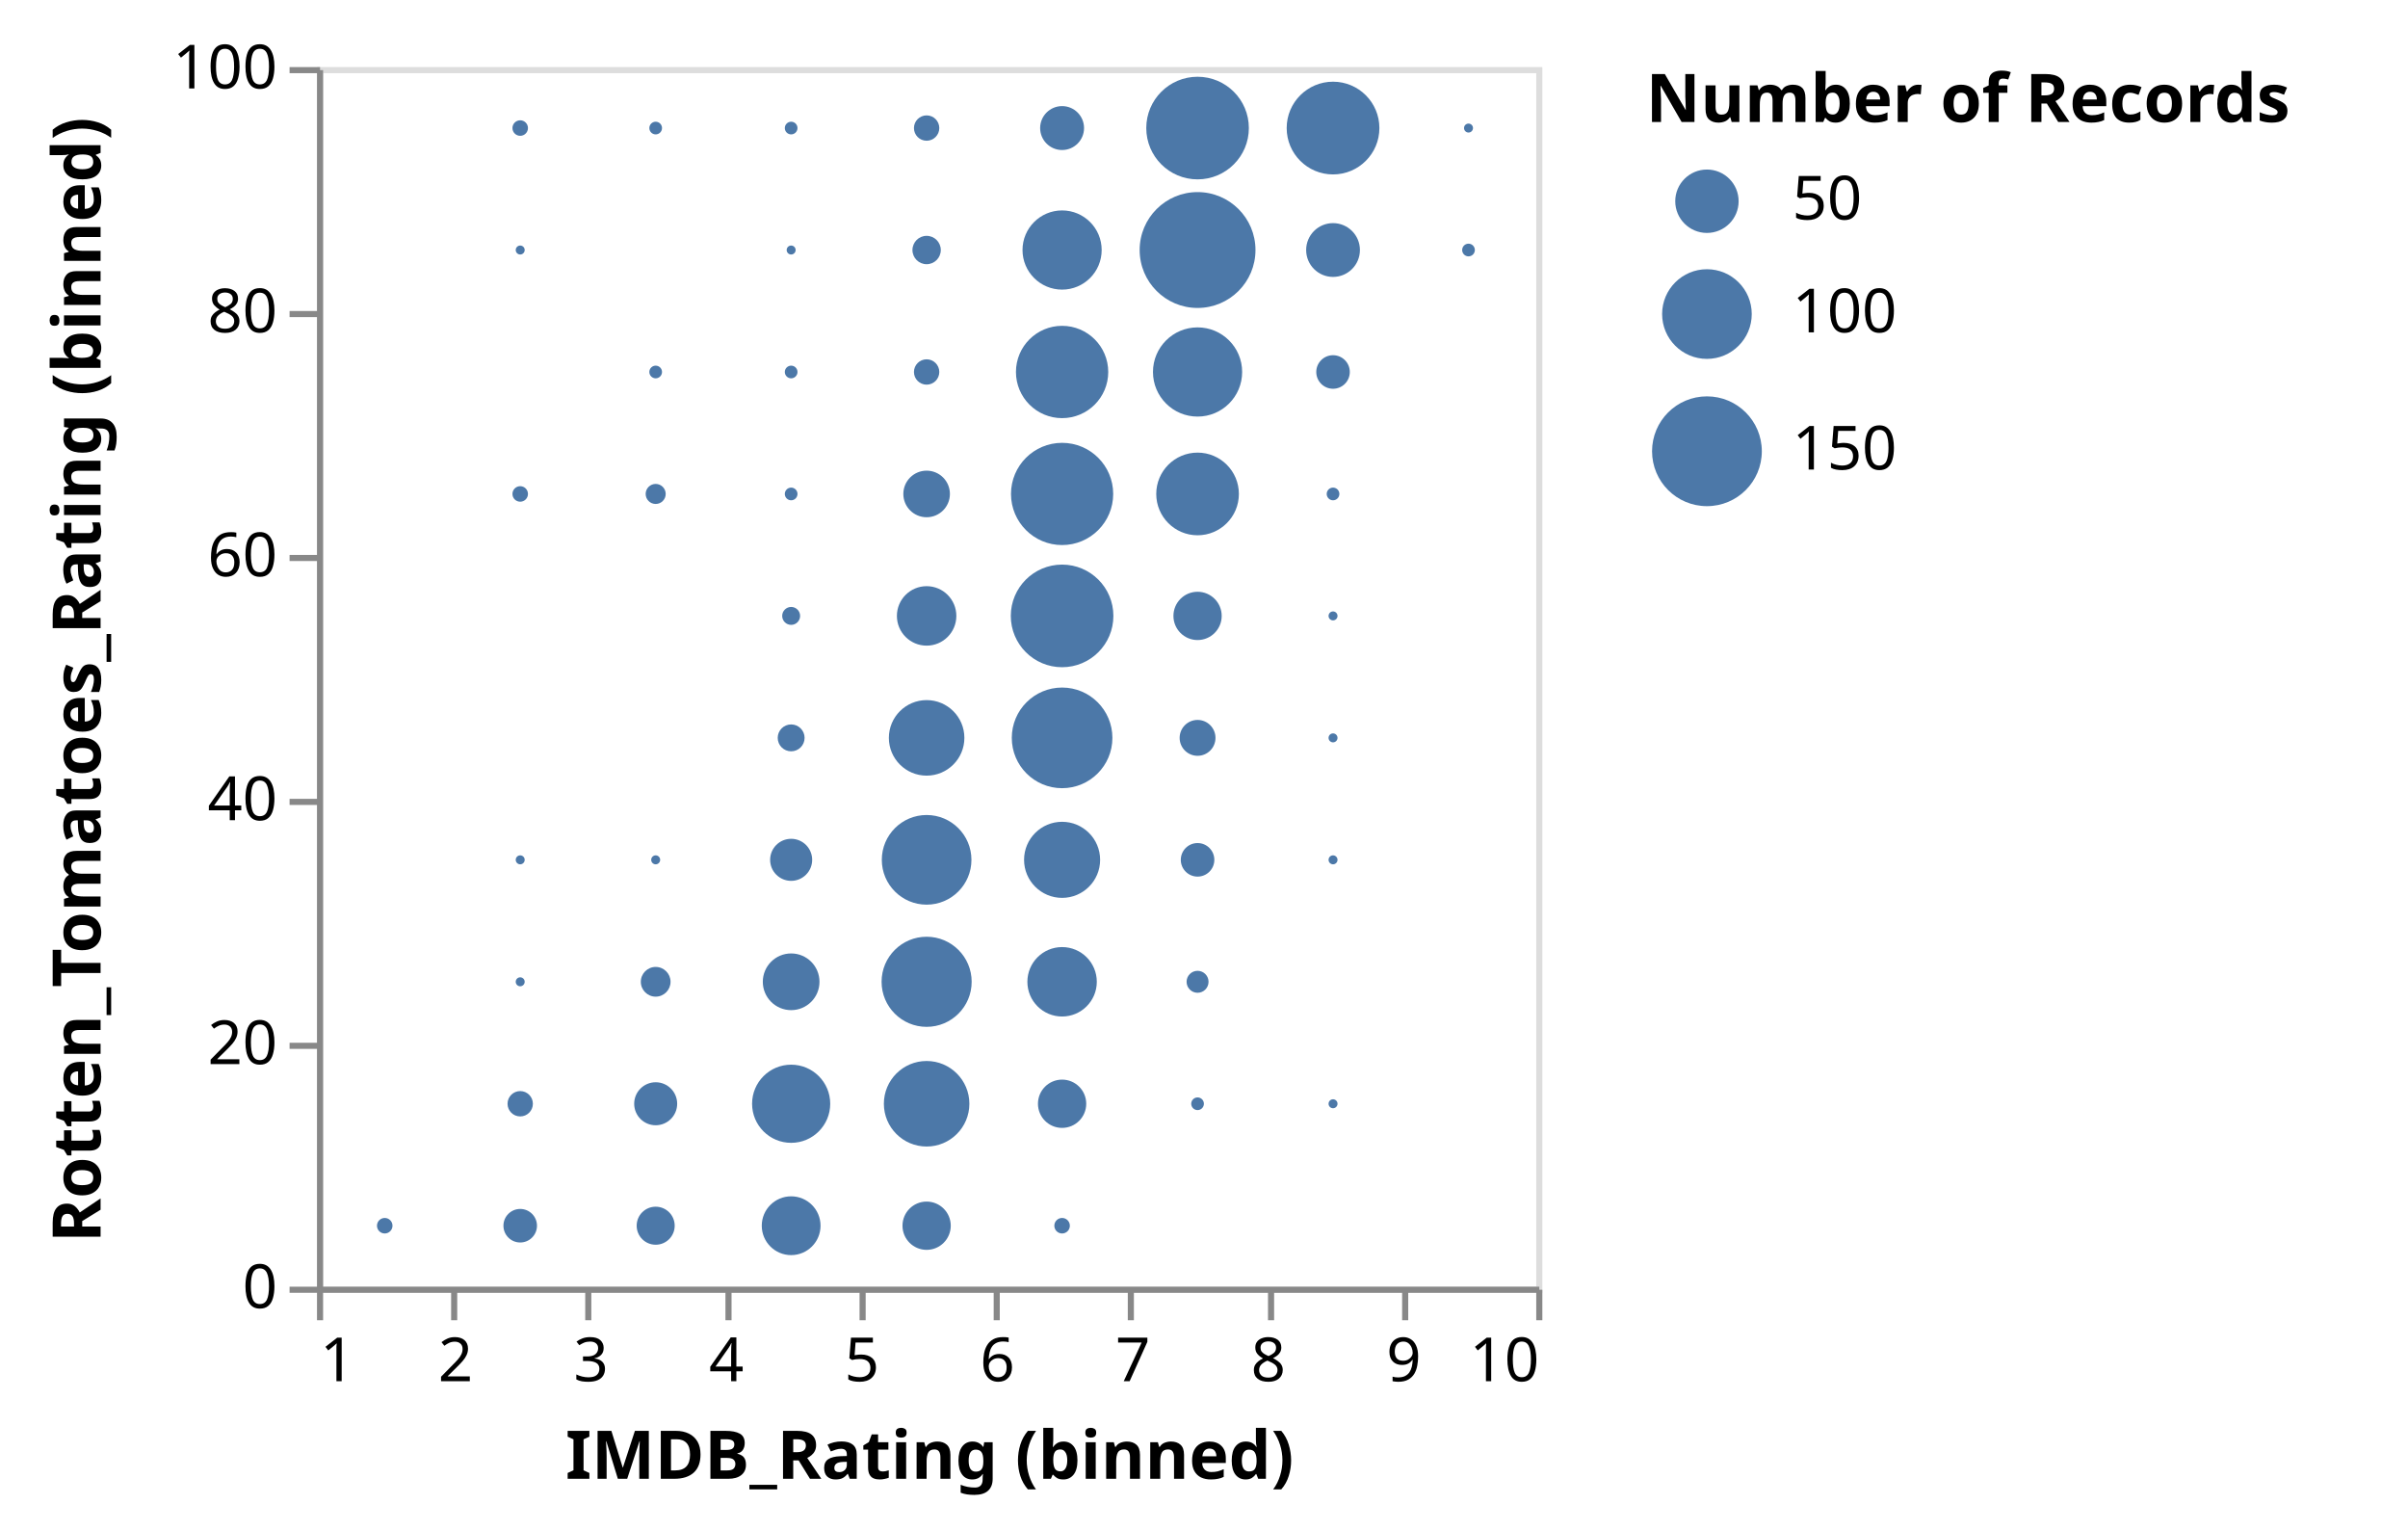
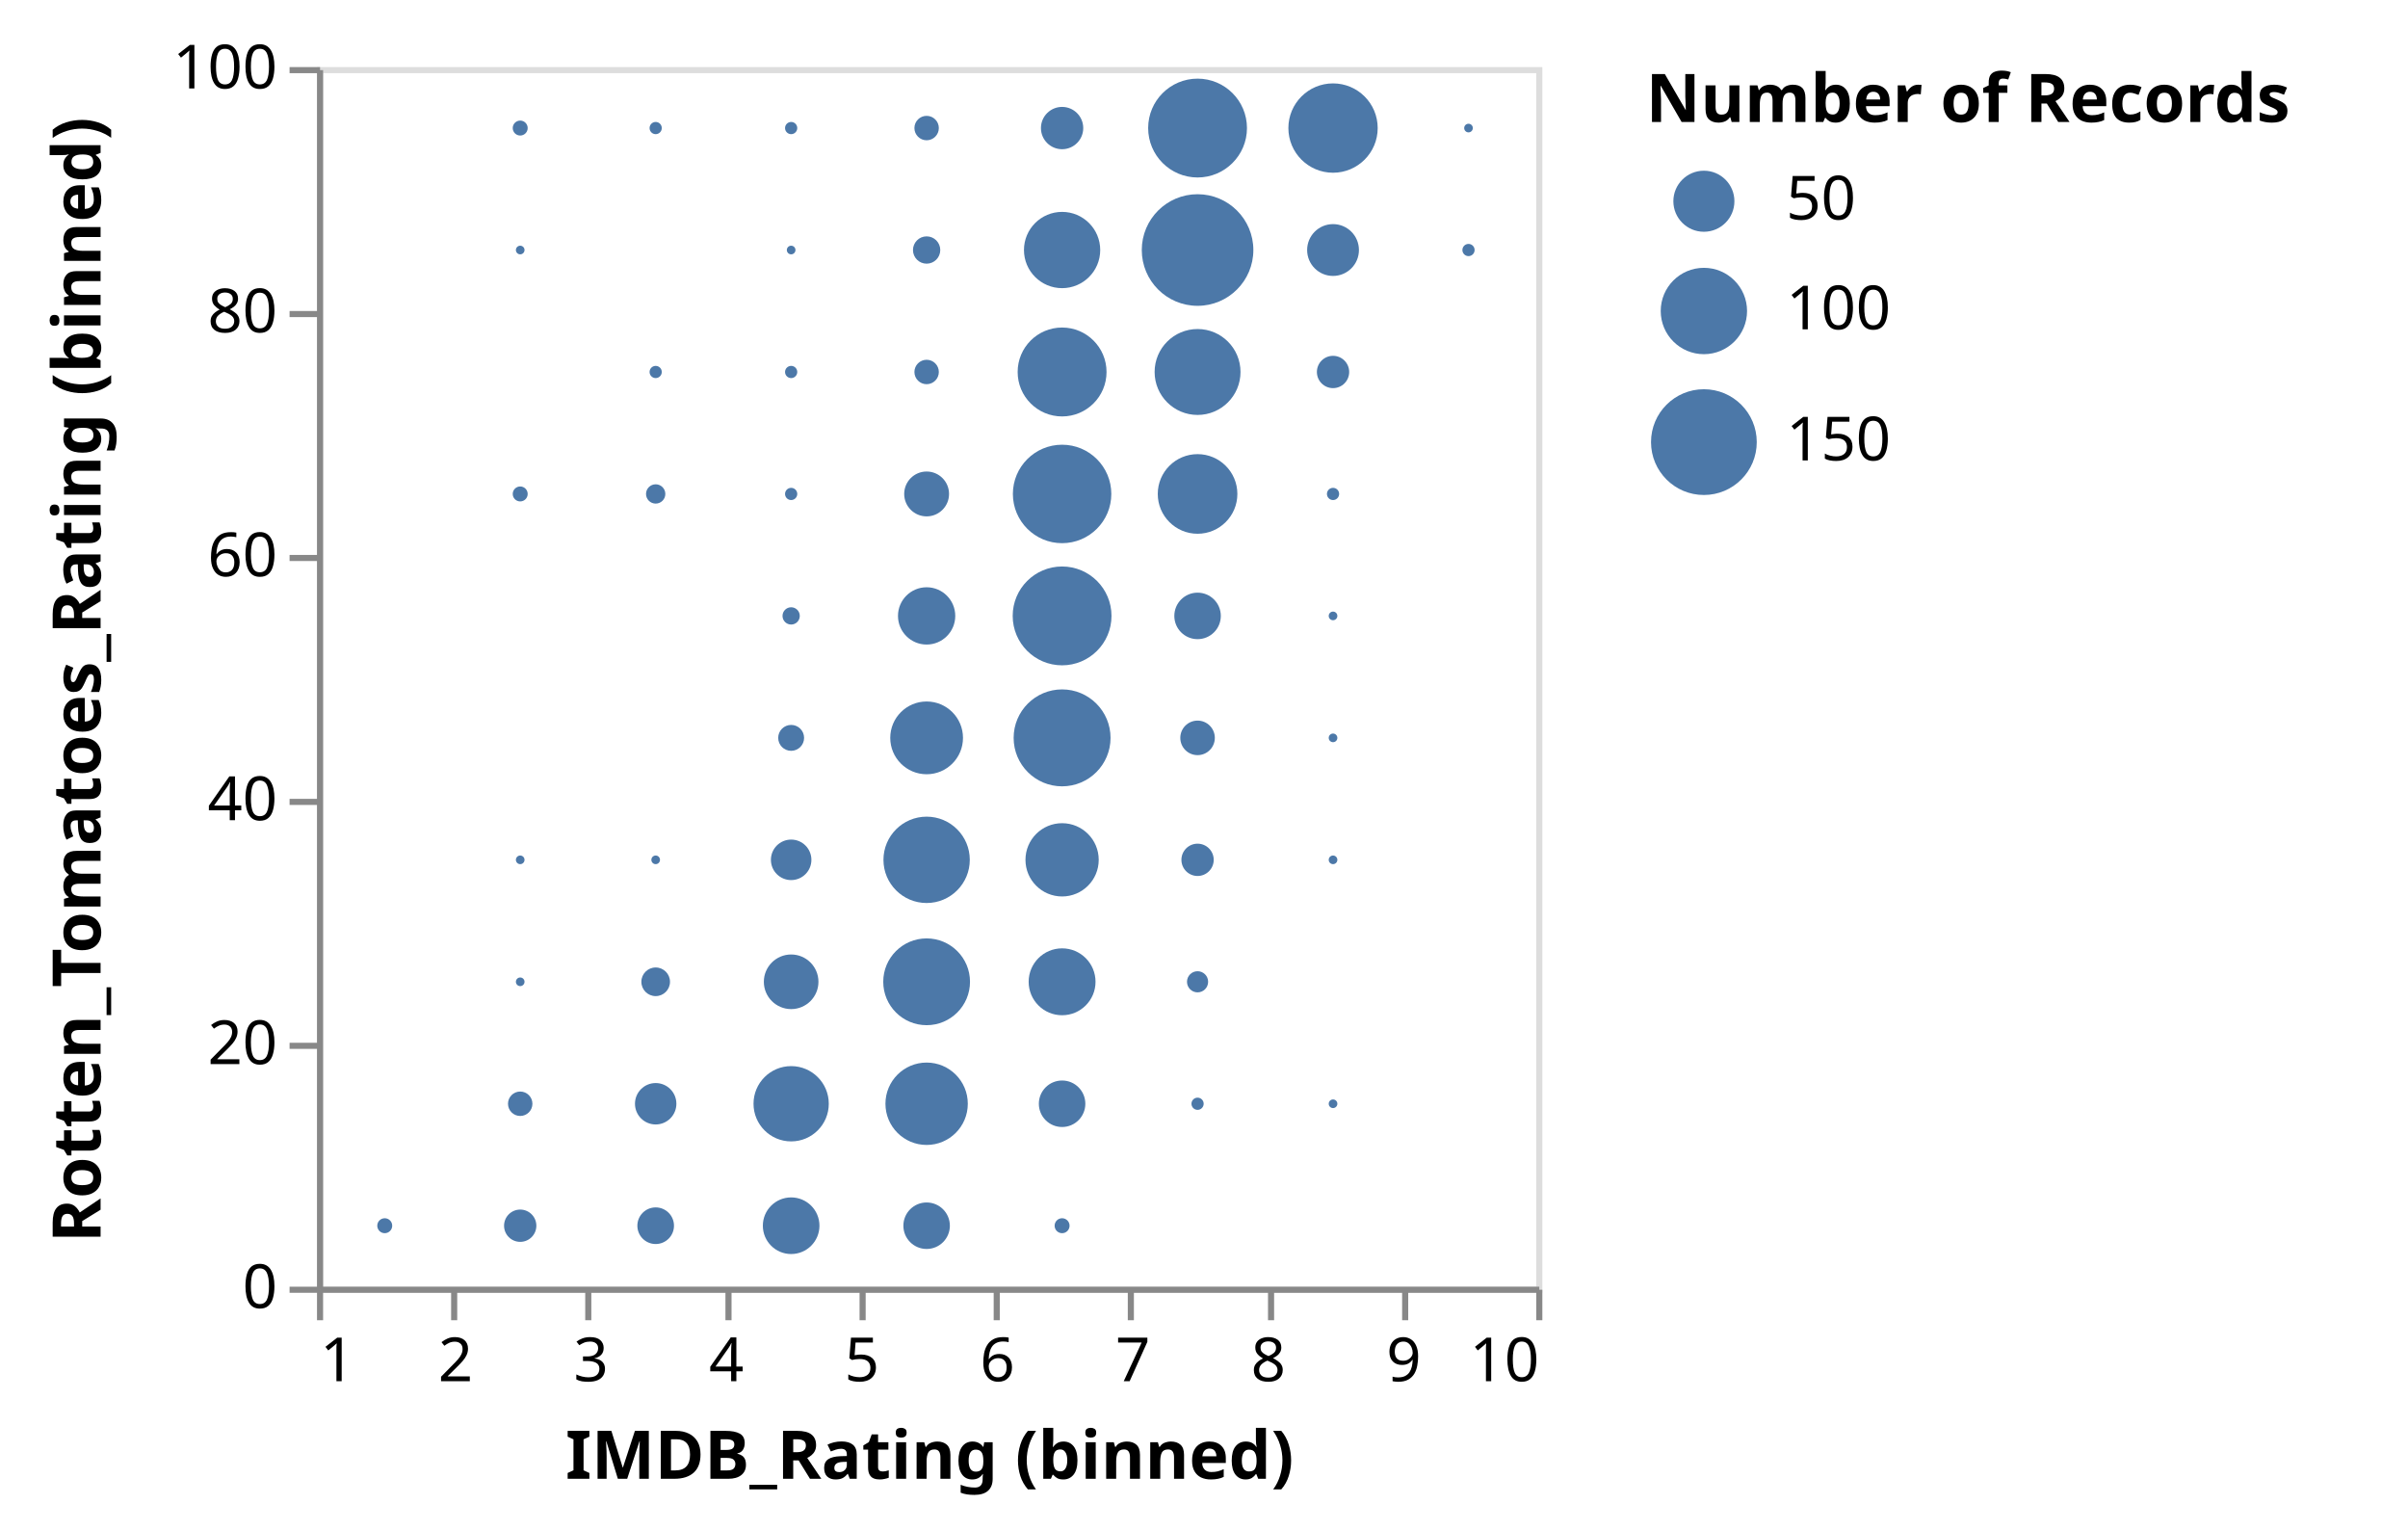
<svg xmlns="http://www.w3.org/2000/svg" class="marks" width="395" height="251" viewBox="0 0 395 251" version="1.1">
  <g transform="translate(52,11)">
    <g class="mark-group role-frame root">
      <g transform="translate(0,0)">
        <path class="background" d="M0.5,0.5h200v200h-200Z" style="fill: none; stroke: #ddd;" />
        <g>
          <g class="mark-symbol role-mark marks">
-             <path transform="translate(55.55556,70)" d="M1.644,0A1.644,1.644,0,1,1,-1.644,0A1.644,1.644,0,1,1,1.644,0" style="fill: #4c78a8; stroke-width: 2;" />
-             <path transform="translate(100,150)" d="M7.388,0A7.388,7.388,0,1,1,-7.388,0A7.388,7.388,0,1,1,7.388,0" style="fill: #4c78a8; stroke-width: 2;" />
-             <path transform="translate(144.4444,30)" d="M9.5,0A9.5,9.5,0,1,1,-9.5,0A9.5,9.5,0,1,1,9.5,0" style="fill: #4c78a8; stroke-width: 2;" />
-             <path transform="translate(166.6667,10)" d="M7.604,0A7.604,7.604,0,1,1,-7.604,0A7.604,7.604,0,1,1,7.604,0" style="fill: #4c78a8; stroke-width: 2;" />
-             <path transform="translate(122.2222,30)" d="M6.493,0A6.493,6.493,0,1,1,-6.493,0A6.493,6.493,0,1,1,6.493,0" style="fill: #4c78a8; stroke-width: 2;" />
-             <path transform="translate(33.33333,10)" d="M1.273,0A1.273,1.273,0,1,1,-1.273,0A1.273,1.273,0,1,1,1.273,0" style="fill: #4c78a8; stroke-width: 2;" />
-             <path transform="translate(144.4444,90)" d="M3.959,0A3.959,3.959,0,1,1,-3.959,0A3.959,3.959,0,1,1,3.959,0" style="fill: #4c78a8; stroke-width: 2;" />
-             <path transform="translate(100,130)" d="M7.351,0A7.351,7.351,0,1,1,-7.351,0A7.351,7.351,0,1,1,7.351,0" style="fill: #4c78a8; stroke-width: 2;" />
-             <path transform="translate(144.4444,50)" d="M7.314,0A7.314,7.314,0,1,1,-7.314,0A7.314,7.314,0,1,1,7.314,0" style="fill: #4c78a8; stroke-width: 2;" />
-             <path transform="translate(55.55556,170)" d="M3.526,0A3.526,3.526,0,1,1,-3.526,0A3.526,3.526,0,1,1,3.526,0" style="fill: #4c78a8; stroke-width: 2;" />
-             <path transform="translate(144.4444,10)" d="M8.414,0A8.414,8.414,0,1,1,-8.414,0A8.414,8.414,0,1,1,8.414,0" style="fill: #4c78a8; stroke-width: 2;" />
-             <path transform="translate(122.2222,170)" d="M3.959,0A3.959,3.959,0,1,1,-3.959,0A3.959,3.959,0,1,1,3.959,0" style="fill: #4c78a8; stroke-width: 2;" />
-             <path transform="translate(122.2222,90)" d="M8.414,0A8.414,8.414,0,1,1,-8.414,0A8.414,8.414,0,1,1,8.414,0" style="fill: #4c78a8; stroke-width: 2;" />
-             <path transform="translate(77.77778,170)" d="M6.409,0A6.409,6.409,0,1,1,-6.409,0A6.409,6.409,0,1,1,6.409,0" style="fill: #4c78a8; stroke-width: 2;" />
-             <path transform="translate(122.2222,110)" d="M8.252,0A8.252,8.252,0,1,1,-8.252,0A8.252,8.252,0,1,1,8.252,0" style="fill: #4c78a8; stroke-width: 2;" />
-             <path transform="translate(122.2222,150)" d="M5.694,0A5.694,5.694,0,1,1,-5.694,0A5.694,5.694,0,1,1,5.694,0" style="fill: #4c78a8; stroke-width: 2;" />
-             <path transform="translate(100,90)" d="M4.876,0A4.876,4.876,0,1,1,-4.876,0A4.876,4.876,0,1,1,4.876,0" style="fill: #4c78a8; stroke-width: 2;" />
-             <path transform="translate(55.55556,50)" d="M1.04,0A1.04,1.04,0,1,1,-1.04,0A1.04,1.04,0,1,1,1.04,0" style="fill: #4c78a8; stroke-width: 2;" />
-             <path transform="translate(122.2222,10)" d="M3.601,0A3.601,3.601,0,1,1,-3.601,0A3.601,3.601,0,1,1,3.601,0" style="fill: #4c78a8; stroke-width: 2;" />
-             <path transform="translate(100,70)" d="M3.82,0A3.82,3.82,0,1,1,-3.82,0A3.82,3.82,0,1,1,3.82,0" style="fill: #4c78a8; stroke-width: 2;" />
-             <path transform="translate(100,50)" d="M2.079,0A2.079,2.079,0,1,1,-2.079,0A2.079,2.079,0,1,1,2.079,0" style="fill: #4c78a8; stroke-width: 2;" />
-             <path transform="translate(122.2222,70)" d="M8.382,0A8.382,8.382,0,1,1,-8.382,0A8.382,8.382,0,1,1,8.382,0" style="fill: #4c78a8; stroke-width: 2;" />
-             <path transform="translate(144.4444,70)" d="M6.778,0A6.778,6.778,0,1,1,-6.778,0A6.778,6.778,0,1,1,6.778,0" style="fill: #4c78a8; stroke-width: 2;" />
-             <path transform="translate(122.2222,130)" d="M6.238,0A6.238,6.238,0,1,1,-6.238,0A6.238,6.238,0,1,1,6.238,0" style="fill: #4c78a8; stroke-width: 2;" />
-             <path transform="translate(100,30)" d="M2.325,0A2.325,2.325,0,1,1,-2.325,0A2.325,2.325,0,1,1,2.325,0" style="fill: #4c78a8; stroke-width: 2;" />
-             <path transform="translate(55.55556,10)" d="M1.04,0A1.04,1.04,0,1,1,-1.04,0A1.04,1.04,0,1,1,1.04,0" style="fill: #4c78a8; stroke-width: 2;" />
-             <path transform="translate(55.55556,150)" d="M2.438,0A2.438,2.438,0,1,1,-2.438,0A2.438,2.438,0,1,1,2.438,0" style="fill: #4c78a8; stroke-width: 2;" />
-             <path transform="translate(77.77778,110)" d="M2.205,0A2.205,2.205,0,1,1,-2.205,0A2.205,2.205,0,1,1,2.205,0" style="fill: #4c78a8; stroke-width: 2;" />
-             <path transform="translate(100,170)" d="M7.013,0A7.013,7.013,0,1,1,-7.013,0A7.013,7.013,0,1,1,7.013,0" style="fill: #4c78a8; stroke-width: 2;" />
-             <path transform="translate(100,110)" d="M6.194,0A6.194,6.194,0,1,1,-6.194,0A6.194,6.194,0,1,1,6.194,0" style="fill: #4c78a8; stroke-width: 2;" />
-             <path transform="translate(77.77778,90)" d="M1.47,0A1.47,1.47,0,1,1,-1.47,0A1.47,1.47,0,1,1,1.47,0" style="fill: #4c78a8; stroke-width: 2;" />
-             <path transform="translate(166.6667,50)" d="M2.751,0A2.751,2.751,0,1,1,-2.751,0A2.751,2.751,0,1,1,2.751,0" style="fill: #4c78a8; stroke-width: 2;" />
-             <path transform="translate(122.2222,50)" d="M7.569,0A7.569,7.569,0,1,1,-7.569,0A7.569,7.569,0,1,1,7.569,0" style="fill: #4c78a8; stroke-width: 2;" />
-             <path transform="translate(166.6667,130)" d="M0.735,0A0.735,0.735,0,1,1,-0.735,0A0.735,0.735,0,1,1,0.735,0" style="fill: #4c78a8; stroke-width: 2;" />
-             <path transform="translate(166.6667,30)" d="M4.411,0A4.411,4.411,0,1,1,-4.411,0A4.411,4.411,0,1,1,4.411,0" style="fill: #4c78a8; stroke-width: 2;" />
-             <path transform="translate(77.77778,50)" d="M1.04,0A1.04,1.04,0,1,1,-1.04,0A1.04,1.04,0,1,1,1.04,0" style="fill: #4c78a8; stroke-width: 2;" />
-             <path transform="translate(100,10)" d="M2.079,0A2.079,2.079,0,1,1,-2.079,0A2.079,2.079,0,1,1,2.079,0" style="fill: #4c78a8; stroke-width: 2;" />
-             <path transform="translate(77.77778,150)" d="M4.649,0A4.649,4.649,0,1,1,-4.649,0A4.649,4.649,0,1,1,4.649,0" style="fill: #4c78a8; stroke-width: 2;" />
-             <path transform="translate(77.77778,190)" d="M4.821,0A4.821,4.821,0,1,1,-4.821,0A4.821,4.821,0,1,1,4.821,0" style="fill: #4c78a8; stroke-width: 2;" />
-             <path transform="translate(100,190)" d="M3.959,0A3.959,3.959,0,1,1,-3.959,0A3.959,3.959,0,1,1,3.959,0" style="fill: #4c78a8; stroke-width: 2;" />
-             <path transform="translate(188.8889,10)" d="M0.735,0A0.735,0.735,0,1,1,-0.735,0A0.735,0.735,0,1,1,0.735,0" style="fill: #4c78a8; stroke-width: 2;" />
-             <path transform="translate(77.77778,130)" d="M3.448,0A3.448,3.448,0,1,1,-3.448,0A3.448,3.448,0,1,1,3.448,0" style="fill: #4c78a8; stroke-width: 2;" />
-             <path transform="translate(144.4444,110)" d="M2.941,0A2.941,2.941,0,1,1,-2.941,0A2.941,2.941,0,1,1,2.941,0" style="fill: #4c78a8; stroke-width: 2;" />
-             <path transform="translate(55.55556,190)" d="M3.119,0A3.119,3.119,0,1,1,-3.119,0A3.119,3.119,0,1,1,3.119,0" style="fill: #4c78a8; stroke-width: 2;" />
-             <path transform="translate(33.33333,170)" d="M2.079,0A2.079,2.079,0,1,1,-2.079,0A2.079,2.079,0,1,1,2.079,0" style="fill: #4c78a8; stroke-width: 2;" />
-             <path transform="translate(188.8889,30)" d="M1.04,0A1.04,1.04,0,1,1,-1.04,0A1.04,1.04,0,1,1,1.04,0" style="fill: #4c78a8; stroke-width: 2;" />
-             <path transform="translate(77.77778,10)" d="M1.04,0A1.04,1.04,0,1,1,-1.04,0A1.04,1.04,0,1,1,1.04,0" style="fill: #4c78a8; stroke-width: 2;" />
-             <path transform="translate(33.33333,70)" d="M1.273,0A1.273,1.273,0,1,1,-1.273,0A1.273,1.273,0,1,1,1.273,0" style="fill: #4c78a8; stroke-width: 2;" />
-             <path transform="translate(144.4444,150)" d="M1.801,0A1.801,1.801,0,1,1,-1.801,0A1.801,1.801,0,1,1,1.801,0" style="fill: #4c78a8; stroke-width: 2;" />
-             <path transform="translate(166.6667,170)" d="M0.735,0A0.735,0.735,0,1,1,-0.735,0A0.735,0.735,0,1,1,0.735,0" style="fill: #4c78a8; stroke-width: 2;" />
-             <path transform="translate(33.33333,190)" d="M2.751,0A2.751,2.751,0,1,1,-2.751,0A2.751,2.751,0,1,1,2.751,0" style="fill: #4c78a8; stroke-width: 2;" />
-             <path transform="translate(77.77778,70)" d="M1.04,0A1.04,1.04,0,1,1,-1.04,0A1.04,1.04,0,1,1,1.04,0" style="fill: #4c78a8; stroke-width: 2;" />
-             <path transform="translate(144.4444,130)" d="M2.751,0A2.751,2.751,0,1,1,-2.751,0A2.751,2.751,0,1,1,2.751,0" style="fill: #4c78a8; stroke-width: 2;" />
-             <path transform="translate(166.6667,70)" d="M1.04,0A1.04,1.04,0,1,1,-1.04,0A1.04,1.04,0,1,1,1.04,0" style="fill: #4c78a8; stroke-width: 2;" />
-             <path transform="translate(144.4444,170)" d="M1.04,0A1.04,1.04,0,1,1,-1.04,0A1.04,1.04,0,1,1,1.04,0" style="fill: #4c78a8; stroke-width: 2;" />
-             <path transform="translate(11.11111,190)" d="M1.273,0A1.273,1.273,0,1,1,-1.273,0A1.273,1.273,0,1,1,1.273,0" style="fill: #4c78a8; stroke-width: 2;" />
-             <path transform="translate(122.2222,190)" d="M1.273,0A1.273,1.273,0,1,1,-1.273,0A1.273,1.273,0,1,1,1.273,0" style="fill: #4c78a8; stroke-width: 2;" />
-             <path transform="translate(77.77778,30)" d="M0.735,0A0.735,0.735,0,1,1,-0.735,0A0.735,0.735,0,1,1,0.735,0" style="fill: #4c78a8; stroke-width: 2;" />
-             <path transform="translate(166.6667,110)" d="M0.735,0A0.735,0.735,0,1,1,-0.735,0A0.735,0.735,0,1,1,0.735,0" style="fill: #4c78a8; stroke-width: 2;" />
-             <path transform="translate(55.55556,130)" d="M0.735,0A0.735,0.735,0,1,1,-0.735,0A0.735,0.735,0,1,1,0.735,0" style="fill: #4c78a8; stroke-width: 2;" />
-             <path transform="translate(166.6667,90)" d="M0.735,0A0.735,0.735,0,1,1,-0.735,0A0.735,0.735,0,1,1,0.735,0" style="fill: #4c78a8; stroke-width: 2;" />
-             <path transform="translate(33.33333,150)" d="M0.735,0A0.735,0.735,0,1,1,-0.735,0A0.735,0.735,0,1,1,0.735,0" style="fill: #4c78a8; stroke-width: 2;" />
-             <path transform="translate(33.33333,130)" d="M0.735,0A0.735,0.735,0,1,1,-0.735,0A0.735,0.735,0,1,1,0.735,0" style="fill: #4c78a8; stroke-width: 2;" />
-             <path transform="translate(33.33333,30)" d="M0.735,0A0.735,0.735,0,1,1,-0.735,0A0.735,0.735,0,1,1,0.735,0" style="fill: #4c78a8; stroke-width: 2;" />
+             <path transform="translate(55.55556,70)" d="M1.583,0A1.583,1.583,0,1,1,-1.583,0A1.583,1.583,0,1,1,1.583,0" style="fill: #4c78a8; stroke-width: 2;" />
+             <path transform="translate(100,150)" d="M7.116,0A7.116,7.116,0,1,1,-7.116,0A7.116,7.116,0,1,1,7.116,0" style="fill: #4c78a8; stroke-width: 2;" />
+             <path transform="translate(144.4444,30)" d="M9.151,0A9.151,9.151,0,1,1,-9.151,0A9.151,9.151,0,1,1,9.151,0" style="fill: #4c78a8; stroke-width: 2;" />
+             <path transform="translate(166.6667,10)" d="M7.325,0A7.325,7.325,0,1,1,-7.325,0A7.325,7.325,0,1,1,7.325,0" style="fill: #4c78a8; stroke-width: 2;" />
+             <path transform="translate(122.2222,30)" d="M6.254,0A6.254,6.254,0,1,1,-6.254,0A6.254,6.254,0,1,1,6.254,0" style="fill: #4c78a8; stroke-width: 2;" />
+             <path transform="translate(33.33333,10)" d="M1.226,0A1.226,1.226,0,1,1,-1.226,0A1.226,1.226,0,1,1,1.226,0" style="fill: #4c78a8; stroke-width: 2;" />
+             <path transform="translate(144.4444,90)" d="M3.813,0A3.813,3.813,0,1,1,-3.813,0A3.813,3.813,0,1,1,3.813,0" style="fill: #4c78a8; stroke-width: 2;" />
+             <path transform="translate(100,130)" d="M7.081,0A7.081,7.081,0,1,1,-7.081,0A7.081,7.081,0,1,1,7.081,0" style="fill: #4c78a8; stroke-width: 2;" />
+             <path transform="translate(144.4444,50)" d="M7.045,0A7.045,7.045,0,1,1,-7.045,0A7.045,7.045,0,1,1,7.045,0" style="fill: #4c78a8; stroke-width: 2;" />
+             <path transform="translate(55.55556,170)" d="M3.396,0A3.396,3.396,0,1,1,-3.396,0A3.396,3.396,0,1,1,3.396,0" style="fill: #4c78a8; stroke-width: 2;" />
+             <path transform="translate(144.4444,10)" d="M8.104,0A8.104,8.104,0,1,1,-8.104,0A8.104,8.104,0,1,1,8.104,0" style="fill: #4c78a8; stroke-width: 2;" />
+             <path transform="translate(122.2222,170)" d="M3.813,0A3.813,3.813,0,1,1,-3.813,0A3.813,3.813,0,1,1,3.813,0" style="fill: #4c78a8; stroke-width: 2;" />
+             <path transform="translate(122.2222,90)" d="M8.104,0A8.104,8.104,0,1,1,-8.104,0A8.104,8.104,0,1,1,8.104,0" style="fill: #4c78a8; stroke-width: 2;" />
+             <path transform="translate(77.77778,170)" d="M6.173,0A6.173,6.173,0,1,1,-6.173,0A6.173,6.173,0,1,1,6.173,0" style="fill: #4c78a8; stroke-width: 2;" />
+             <path transform="translate(122.2222,110)" d="M7.948,0A7.948,7.948,0,1,1,-7.948,0A7.948,7.948,0,1,1,7.948,0" style="fill: #4c78a8; stroke-width: 2;" />
+             <path transform="translate(122.2222,150)" d="M5.485,0A5.485,5.485,0,1,1,-5.485,0A5.485,5.485,0,1,1,5.485,0" style="fill: #4c78a8; stroke-width: 2;" />
+             <path transform="translate(100,90)" d="M4.697,0A4.697,4.697,0,1,1,-4.697,0A4.697,4.697,0,1,1,4.697,0" style="fill: #4c78a8; stroke-width: 2;" />
+             <path transform="translate(55.55556,50)" d="M1.001,0A1.001,1.001,0,1,1,-1.001,0A1.001,1.001,0,1,1,1.001,0" style="fill: #4c78a8; stroke-width: 2;" />
+             <path transform="translate(122.2222,10)" d="M3.469,0A3.469,3.469,0,1,1,-3.469,0A3.469,3.469,0,1,1,3.469,0" style="fill: #4c78a8; stroke-width: 2;" />
+             <path transform="translate(100,70)" d="M3.679,0A3.679,3.679,0,1,1,-3.679,0A3.679,3.679,0,1,1,3.679,0" style="fill: #4c78a8; stroke-width: 2;" />
+             <path transform="translate(100,50)" d="M2.003,0A2.003,2.003,0,1,1,-2.003,0A2.003,2.003,0,1,1,2.003,0" style="fill: #4c78a8; stroke-width: 2;" />
+             <path transform="translate(122.2222,70)" d="M8.073,0A8.073,8.073,0,1,1,-8.073,0A8.073,8.073,0,1,1,8.073,0" style="fill: #4c78a8; stroke-width: 2;" />
+             <path transform="translate(144.4444,70)" d="M6.528,0A6.528,6.528,0,1,1,-6.528,0A6.528,6.528,0,1,1,6.528,0" style="fill: #4c78a8; stroke-width: 2;" />
+             <path transform="translate(122.2222,130)" d="M6.008,0A6.008,6.008,0,1,1,-6.008,0A6.008,6.008,0,1,1,6.008,0" style="fill: #4c78a8; stroke-width: 2;" />
+             <path transform="translate(100,30)" d="M2.239,0A2.239,2.239,0,1,1,-2.239,0A2.239,2.239,0,1,1,2.239,0" style="fill: #4c78a8; stroke-width: 2;" />
+             <path transform="translate(55.55556,10)" d="M1.001,0A1.001,1.001,0,1,1,-1.001,0A1.001,1.001,0,1,1,1.001,0" style="fill: #4c78a8; stroke-width: 2;" />
+             <path transform="translate(55.55556,150)" d="M2.348,0A2.348,2.348,0,1,1,-2.348,0A2.348,2.348,0,1,1,2.348,0" style="fill: #4c78a8; stroke-width: 2;" />
+             <path transform="translate(77.77778,110)" d="M2.124,0A2.124,2.124,0,1,1,-2.124,0A2.124,2.124,0,1,1,2.124,0" style="fill: #4c78a8; stroke-width: 2;" />
+             <path transform="translate(100,170)" d="M6.755,0A6.755,6.755,0,1,1,-6.755,0A6.755,6.755,0,1,1,6.755,0" style="fill: #4c78a8; stroke-width: 2;" />
+             <path transform="translate(100,110)" d="M5.966,0A5.966,5.966,0,1,1,-5.966,0A5.966,5.966,0,1,1,5.966,0" style="fill: #4c78a8; stroke-width: 2;" />
+             <path transform="translate(77.77778,90)" d="M1.416,0A1.416,1.416,0,1,1,-1.416,0A1.416,1.416,0,1,1,1.416,0" style="fill: #4c78a8; stroke-width: 2;" />
+             <path transform="translate(166.6667,50)" d="M2.649,0A2.649,2.649,0,1,1,-2.649,0A2.649,2.649,0,1,1,2.649,0" style="fill: #4c78a8; stroke-width: 2;" />
+             <path transform="translate(122.2222,50)" d="M7.29,0A7.29,7.29,0,1,1,-7.29,0A7.29,7.29,0,1,1,7.29,0" style="fill: #4c78a8; stroke-width: 2;" />
+             <path transform="translate(166.6667,130)" d="M0.708,0A0.708,0.708,0,1,1,-0.708,0A0.708,0.708,0,1,1,0.708,0" style="fill: #4c78a8; stroke-width: 2;" />
+             <path transform="translate(166.6667,30)" d="M4.249,0A4.249,4.249,0,1,1,-4.249,0A4.249,4.249,0,1,1,4.249,0" style="fill: #4c78a8; stroke-width: 2;" />
+             <path transform="translate(77.77778,50)" d="M1.001,0A1.001,1.001,0,1,1,-1.001,0A1.001,1.001,0,1,1,1.001,0" style="fill: #4c78a8; stroke-width: 2;" />
+             <path transform="translate(100,10)" d="M2.003,0A2.003,2.003,0,1,1,-2.003,0A2.003,2.003,0,1,1,2.003,0" style="fill: #4c78a8; stroke-width: 2;" />
+             <path transform="translate(77.77778,150)" d="M4.478,0A4.478,4.478,0,1,1,-4.478,0A4.478,4.478,0,1,1,4.478,0" style="fill: #4c78a8; stroke-width: 2;" />
+             <path transform="translate(77.77778,190)" d="M4.643,0A4.643,4.643,0,1,1,-4.643,0A4.643,4.643,0,1,1,4.643,0" style="fill: #4c78a8; stroke-width: 2;" />
+             <path transform="translate(100,190)" d="M3.813,0A3.813,3.813,0,1,1,-3.813,0A3.813,3.813,0,1,1,3.813,0" style="fill: #4c78a8; stroke-width: 2;" />
+             <path transform="translate(188.8889,10)" d="M0.708,0A0.708,0.708,0,1,1,-0.708,0A0.708,0.708,0,1,1,0.708,0" style="fill: #4c78a8; stroke-width: 2;" />
+             <path transform="translate(77.77778,130)" d="M3.321,0A3.321,3.321,0,1,1,-3.321,0A3.321,3.321,0,1,1,3.321,0" style="fill: #4c78a8; stroke-width: 2;" />
+             <path transform="translate(144.4444,110)" d="M2.832,0A2.832,2.832,0,1,1,-2.832,0A2.832,2.832,0,1,1,2.832,0" style="fill: #4c78a8; stroke-width: 2;" />
+             <path transform="translate(55.55556,190)" d="M3.004,0A3.004,3.004,0,1,1,-3.004,0A3.004,3.004,0,1,1,3.004,0" style="fill: #4c78a8; stroke-width: 2;" />
+             <path transform="translate(33.33333,170)" d="M2.003,0A2.003,2.003,0,1,1,-2.003,0A2.003,2.003,0,1,1,2.003,0" style="fill: #4c78a8; stroke-width: 2;" />
+             <path transform="translate(188.8889,30)" d="M1.001,0A1.001,1.001,0,1,1,-1.001,0A1.001,1.001,0,1,1,1.001,0" style="fill: #4c78a8; stroke-width: 2;" />
+             <path transform="translate(77.77778,10)" d="M1.001,0A1.001,1.001,0,1,1,-1.001,0A1.001,1.001,0,1,1,1.001,0" style="fill: #4c78a8; stroke-width: 2;" />
+             <path transform="translate(33.33333,70)" d="M1.226,0A1.226,1.226,0,1,1,-1.226,0A1.226,1.226,0,1,1,1.226,0" style="fill: #4c78a8; stroke-width: 2;" />
+             <path transform="translate(144.4444,150)" d="M1.734,0A1.734,1.734,0,1,1,-1.734,0A1.734,1.734,0,1,1,1.734,0" style="fill: #4c78a8; stroke-width: 2;" />
+             <path transform="translate(166.6667,170)" d="M0.708,0A0.708,0.708,0,1,1,-0.708,0A0.708,0.708,0,1,1,0.708,0" style="fill: #4c78a8; stroke-width: 2;" />
+             <path transform="translate(33.33333,190)" d="M2.649,0A2.649,2.649,0,1,1,-2.649,0A2.649,2.649,0,1,1,2.649,0" style="fill: #4c78a8; stroke-width: 2;" />
+             <path transform="translate(77.77778,70)" d="M1.001,0A1.001,1.001,0,1,1,-1.001,0A1.001,1.001,0,1,1,1.001,0" style="fill: #4c78a8; stroke-width: 2;" />
+             <path transform="translate(144.4444,130)" d="M2.649,0A2.649,2.649,0,1,1,-2.649,0A2.649,2.649,0,1,1,2.649,0" style="fill: #4c78a8; stroke-width: 2;" />
+             <path transform="translate(166.6667,70)" d="M1.001,0A1.001,1.001,0,1,1,-1.001,0A1.001,1.001,0,1,1,1.001,0" style="fill: #4c78a8; stroke-width: 2;" />
+             <path transform="translate(144.4444,170)" d="M1.001,0A1.001,1.001,0,1,1,-1.001,0A1.001,1.001,0,1,1,1.001,0" style="fill: #4c78a8; stroke-width: 2;" />
+             <path transform="translate(11.11111,190)" d="M1.226,0A1.226,1.226,0,1,1,-1.226,0A1.226,1.226,0,1,1,1.226,0" style="fill: #4c78a8; stroke-width: 2;" />
+             <path transform="translate(122.2222,190)" d="M1.226,0A1.226,1.226,0,1,1,-1.226,0A1.226,1.226,0,1,1,1.226,0" style="fill: #4c78a8; stroke-width: 2;" />
+             <path transform="translate(77.77778,30)" d="M0.708,0A0.708,0.708,0,1,1,-0.708,0A0.708,0.708,0,1,1,0.708,0" style="fill: #4c78a8; stroke-width: 2;" />
+             <path transform="translate(166.6667,110)" d="M0.708,0A0.708,0.708,0,1,1,-0.708,0A0.708,0.708,0,1,1,0.708,0" style="fill: #4c78a8; stroke-width: 2;" />
+             <path transform="translate(55.55556,130)" d="M0.708,0A0.708,0.708,0,1,1,-0.708,0A0.708,0.708,0,1,1,0.708,0" style="fill: #4c78a8; stroke-width: 2;" />
+             <path transform="translate(166.6667,90)" d="M0.708,0A0.708,0.708,0,1,1,-0.708,0A0.708,0.708,0,1,1,0.708,0" style="fill: #4c78a8; stroke-width: 2;" />
+             <path transform="translate(33.33333,150)" d="M0.708,0A0.708,0.708,0,1,1,-0.708,0A0.708,0.708,0,1,1,0.708,0" style="fill: #4c78a8; stroke-width: 2;" />
+             <path transform="translate(33.33333,130)" d="M0.708,0A0.708,0.708,0,1,1,-0.708,0A0.708,0.708,0,1,1,0.708,0" style="fill: #4c78a8; stroke-width: 2;" />
+             <path transform="translate(33.33333,30)" d="M0.708,0A0.708,0.708,0,1,1,-0.708,0A0.708,0.708,0,1,1,0.708,0" style="fill: #4c78a8; stroke-width: 2;" />
          </g>
          <g class="mark-group role-legend">
            <g transform="translate(218,0)">
-               <path class="background" d="M0,0h120v74h-120Z" style="pointer-events: none; fill: none;" />
+               <path class="background" d="M0,0h120v72h-120Z" style="pointer-events: none; fill: none;" />
              <g>
                <g class="mark-group role-legend-entry">
                  <g transform="translate(0,16)">
                    <path class="background" d="M0,0h0v0h0Z" style="pointer-events: none; fill: none;" />
                    <g>
                      <g class="mark-group role-scope">
                        <g transform="translate(0,0)">
-                           <path class="background" d="M0,0h43v12.698h-43Z" style="pointer-events: none; fill: none; opacity: 1;" />
+                           <path class="background" d="M0,0h42v12.507h-42Z" style="pointer-events: none; fill: none; opacity: 1;" />
                          <g>
                            <g class="mark-symbol role-legend-symbol" style="pointer-events: none;">
-                               <path transform="translate(10,6)" d="M5.198,0A5.198,5.198,0,1,1,-5.198,0A5.198,5.198,0,1,1,5.198,0" style="fill: #4c78a8; stroke: none; stroke-width: 1.5; opacity: 1;" />
+                               <path transform="translate(9.5,6)" d="M5.007,0A5.007,5.007,0,1,1,-5.007,0A5.007,5.007,0,1,1,5.007,0" style="fill: #4c78a8; stroke: none; stroke-width: 1.5; opacity: 1;" />
                            </g>
                            <g class="mark-text role-legend-label" style="pointer-events: none;">
-                               <text text-anchor="start" transform="translate(24,9)" style="font-family: sans-serif; font-size: 10px; fill: #000; opacity: 1;">50</text>
+                               <text text-anchor="start" transform="translate(23,9)" style="font-family: sans-serif; font-size: 10px; fill: #000; opacity: 1;">50</text>
                            </g>
                          </g>
                        </g>
                        <g transform="translate(0,16)">
-                           <path class="background" d="M0,0h43v17.351h-43Z" style="pointer-events: none; fill: none; opacity: 1;" />
+                           <path class="background" d="M0,0h42v16.581h-42Z" style="pointer-events: none; fill: none; opacity: 1;" />
                          <g>
                            <g class="mark-symbol role-legend-symbol" style="pointer-events: none;">
-                               <path transform="translate(10,8.5)" d="M7.351,0A7.351,7.351,0,1,1,-7.351,0A7.351,7.351,0,1,1,7.351,0" style="fill: #4c78a8; stroke: none; stroke-width: 1.5; opacity: 1;" />
+                               <path transform="translate(9.5,8)" d="M7.081,0A7.081,7.081,0,1,1,-7.081,0A7.081,7.081,0,1,1,7.081,0" style="fill: #4c78a8; stroke: none; stroke-width: 1.5; opacity: 1;" />
                            </g>
                            <g class="mark-text role-legend-label" style="pointer-events: none;">
-                               <text text-anchor="start" transform="translate(24,11.5)" style="font-family: sans-serif; font-size: 10px; fill: #000; opacity: 1;">100</text>
+                               <text text-anchor="start" transform="translate(23,11)" style="font-family: sans-serif; font-size: 10px; fill: #000; opacity: 1;">100</text>
                            </g>
                          </g>
                        </g>
-                         <g transform="translate(0,37)">
-                           <path class="background" d="M0,0h43v20.503h-43Z" style="pointer-events: none; fill: none; opacity: 1;" />
+                         <g transform="translate(0,36)">
+                           <path class="background" d="M0,0h42v19.672h-42Z" style="pointer-events: none; fill: none; opacity: 1;" />
                          <g>
                            <g class="mark-symbol role-legend-symbol" style="pointer-events: none;">
-                               <path transform="translate(10,10)" d="M9.003,0A9.003,9.003,0,1,1,-9.003,0A9.003,9.003,0,1,1,9.003,0" style="fill: #4c78a8; stroke: none; stroke-width: 1.5; opacity: 1;" />
+                               <path transform="translate(9.5,9.5)" d="M8.672,0A8.672,8.672,0,1,1,-8.672,0A8.672,8.672,0,1,1,8.672,0" style="fill: #4c78a8; stroke: none; stroke-width: 1.5; opacity: 1;" />
                            </g>
                            <g class="mark-text role-legend-label" style="pointer-events: none;">
-                               <text text-anchor="start" transform="translate(24,13)" style="font-family: sans-serif; font-size: 10px; fill: #000; opacity: 1;">150</text>
+                               <text text-anchor="start" transform="translate(23,12.5)" style="font-family: sans-serif; font-size: 10px; fill: #000; opacity: 1;">150</text>
                            </g>
                          </g>
                        </g>
                      </g>
                    </g>
                  </g>
                </g>
                <g class="mark-text role-legend-title" style="pointer-events: none;">
                  <text text-anchor="start" transform="translate(0,9)" style="font-family: sans-serif; font-size: 11px; font-weight: bold; fill: #000; opacity: 1;">Number of Records</text>
                </g>
              </g>
            </g>
          </g>
          <g class="mark-group role-axis">
            <g transform="translate(0.5,200.5)">
              <path class="background" d="M0,0h0v0h0Z" style="pointer-events: none; fill: none;" />
              <g>
                <g class="mark-rule role-axis-tick" style="pointer-events: none;">
                  <line transform="translate(0,0)" x2="0" y2="5" style="fill: none; stroke: #888; stroke-width: 1; opacity: 1;" />
                  <line transform="translate(22,0)" x2="0" y2="5" style="fill: none; stroke: #888; stroke-width: 1; opacity: 1;" />
                  <line transform="translate(44,0)" x2="0" y2="5" style="fill: none; stroke: #888; stroke-width: 1; opacity: 1;" />
                  <line transform="translate(67,0)" x2="0" y2="5" style="fill: none; stroke: #888; stroke-width: 1; opacity: 1;" />
                  <line transform="translate(89,0)" x2="0" y2="5" style="fill: none; stroke: #888; stroke-width: 1; opacity: 1;" />
                  <line transform="translate(111,0)" x2="0" y2="5" style="fill: none; stroke: #888; stroke-width: 1; opacity: 1;" />
                  <line transform="translate(133,0)" x2="0" y2="5" style="fill: none; stroke: #888; stroke-width: 1; opacity: 1;" />
                  <line transform="translate(156,0)" x2="0" y2="5" style="fill: none; stroke: #888; stroke-width: 1; opacity: 1;" />
                  <line transform="translate(178,0)" x2="0" y2="5" style="fill: none; stroke: #888; stroke-width: 1; opacity: 1;" />
                  <line transform="translate(200,0)" x2="0" y2="5" style="fill: none; stroke: #888; stroke-width: 1; opacity: 1;" />
                </g>
                <g class="mark-text role-axis-label" style="pointer-events: none;">
                  <text text-anchor="start" transform="translate(0,15)" style="font-family: sans-serif; font-size: 10px; fill: #000; opacity: 1;">1</text>
                  <text text-anchor="middle" transform="translate(22.22222,15)" style="font-family: sans-serif; font-size: 10px; fill: #000; opacity: 1;">2</text>
                  <text text-anchor="middle" transform="translate(44.44444,15)" style="font-family: sans-serif; font-size: 10px; fill: #000; opacity: 1;">3</text>
                  <text text-anchor="middle" transform="translate(66.66667,15)" style="font-family: sans-serif; font-size: 10px; fill: #000; opacity: 1;">4</text>
                  <text text-anchor="middle" transform="translate(88.88889,15)" style="font-family: sans-serif; font-size: 10px; fill: #000; opacity: 1;">5</text>
                  <text text-anchor="middle" transform="translate(111.1111,15)" style="font-family: sans-serif; font-size: 10px; fill: #000; opacity: 1;">6</text>
                  <text text-anchor="middle" transform="translate(133.3333,15)" style="font-family: sans-serif; font-size: 10px; fill: #000; opacity: 1;">7</text>
                  <text text-anchor="middle" transform="translate(155.5556,15)" style="font-family: sans-serif; font-size: 10px; fill: #000; opacity: 1;">8</text>
                  <text text-anchor="middle" transform="translate(177.7778,15)" style="font-family: sans-serif; font-size: 10px; fill: #000; opacity: 1;">9</text>
                  <text text-anchor="end" transform="translate(200,15)" style="font-family: sans-serif; font-size: 10px; fill: #000; opacity: 1;">10</text>
                </g>
                <g class="mark-rule role-axis-domain" style="pointer-events: none;">
                  <line transform="translate(0,0)" x2="200" y2="0" style="fill: none; stroke: #888; stroke-width: 1; opacity: 1;" />
                </g>
                <g class="mark-text role-axis-title" style="pointer-events: none;">
                  <text text-anchor="middle" transform="translate(100,31)" style="font-family: sans-serif; font-size: 11px; font-weight: bold; fill: #000; opacity: 1;">IMDB_Rating (binned)</text>
                </g>
              </g>
            </g>
          </g>
          <g class="mark-group role-axis">
            <g transform="translate(0.5,0.5)">
              <path class="background" d="M0,0h0v0h0Z" style="pointer-events: none; fill: none;" />
              <g>
                <g class="mark-rule role-axis-tick" style="pointer-events: none;">
                  <line transform="translate(0,200)" x2="-5" y2="0" style="fill: none; stroke: #888; stroke-width: 1; opacity: 1;" />
                  <line transform="translate(0,160)" x2="-5" y2="0" style="fill: none; stroke: #888; stroke-width: 1; opacity: 1;" />
                  <line transform="translate(0,120)" x2="-5" y2="0" style="fill: none; stroke: #888; stroke-width: 1; opacity: 1;" />
                  <line transform="translate(0,80)" x2="-5" y2="0" style="fill: none; stroke: #888; stroke-width: 1; opacity: 1;" />
                  <line transform="translate(0,40)" x2="-5" y2="0" style="fill: none; stroke: #888; stroke-width: 1; opacity: 1;" />
                  <line transform="translate(0,0)" x2="-5" y2="0" style="fill: none; stroke: #888; stroke-width: 1; opacity: 1;" />
                </g>
                <g class="mark-text role-axis-label" style="pointer-events: none;">
                  <text text-anchor="end" transform="translate(-7,203)" style="font-family: sans-serif; font-size: 10px; fill: #000; opacity: 1;">0</text>
                  <text text-anchor="end" transform="translate(-7,163)" style="font-family: sans-serif; font-size: 10px; fill: #000; opacity: 1;">20</text>
                  <text text-anchor="end" transform="translate(-7,123)" style="font-family: sans-serif; font-size: 10px; fill: #000; opacity: 1;">40</text>
                  <text text-anchor="end" transform="translate(-7,83)" style="font-family: sans-serif; font-size: 10px; fill: #000; opacity: 1;">60</text>
                  <text text-anchor="end" transform="translate(-7,43)" style="font-family: sans-serif; font-size: 10px; fill: #000; opacity: 1;">80</text>
                  <text text-anchor="end" transform="translate(-7,3)" style="font-family: sans-serif; font-size: 10px; fill: #000; opacity: 1;">100</text>
                </g>
                <g class="mark-rule role-axis-domain" style="pointer-events: none;">
                  <line transform="translate(0,200)" x2="0" y2="-200" style="fill: none; stroke: #888; stroke-width: 1; opacity: 1;" />
                </g>
                <g class="mark-text role-axis-title" style="pointer-events: none;">
                  <text text-anchor="middle" transform="translate(-34,100) rotate(-90) translate(0,-2)" style="font-family: sans-serif; font-size: 11px; font-weight: bold; fill: #000; opacity: 1;">Rotten_Tomatoes_Rating (binned)</text>
                </g>
              </g>
            </g>
          </g>
        </g>
      </g>
    </g>
  </g>
</svg>
